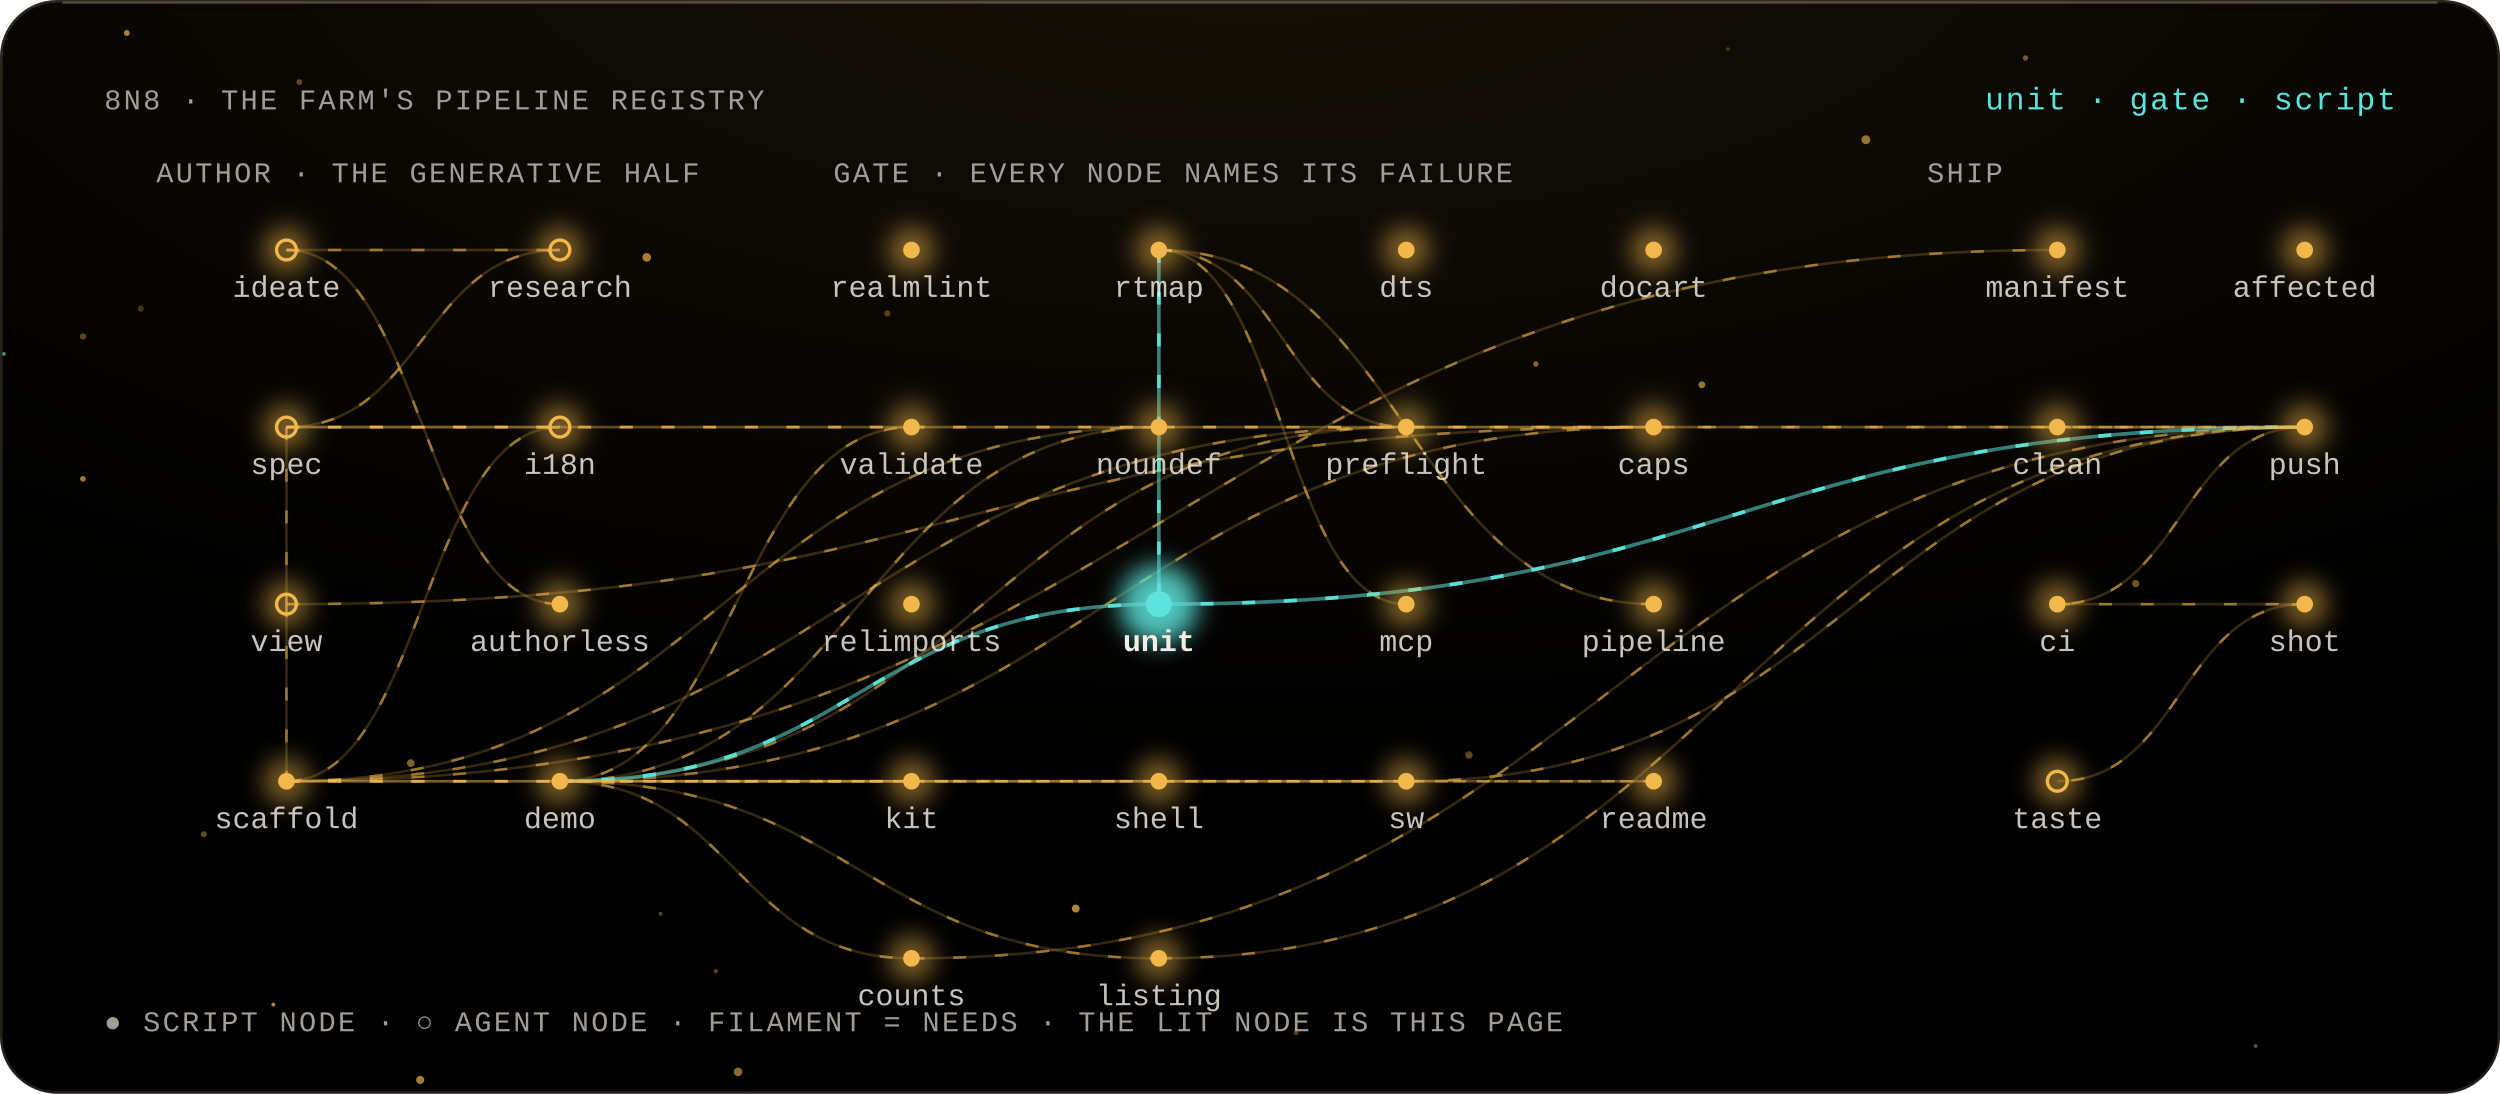
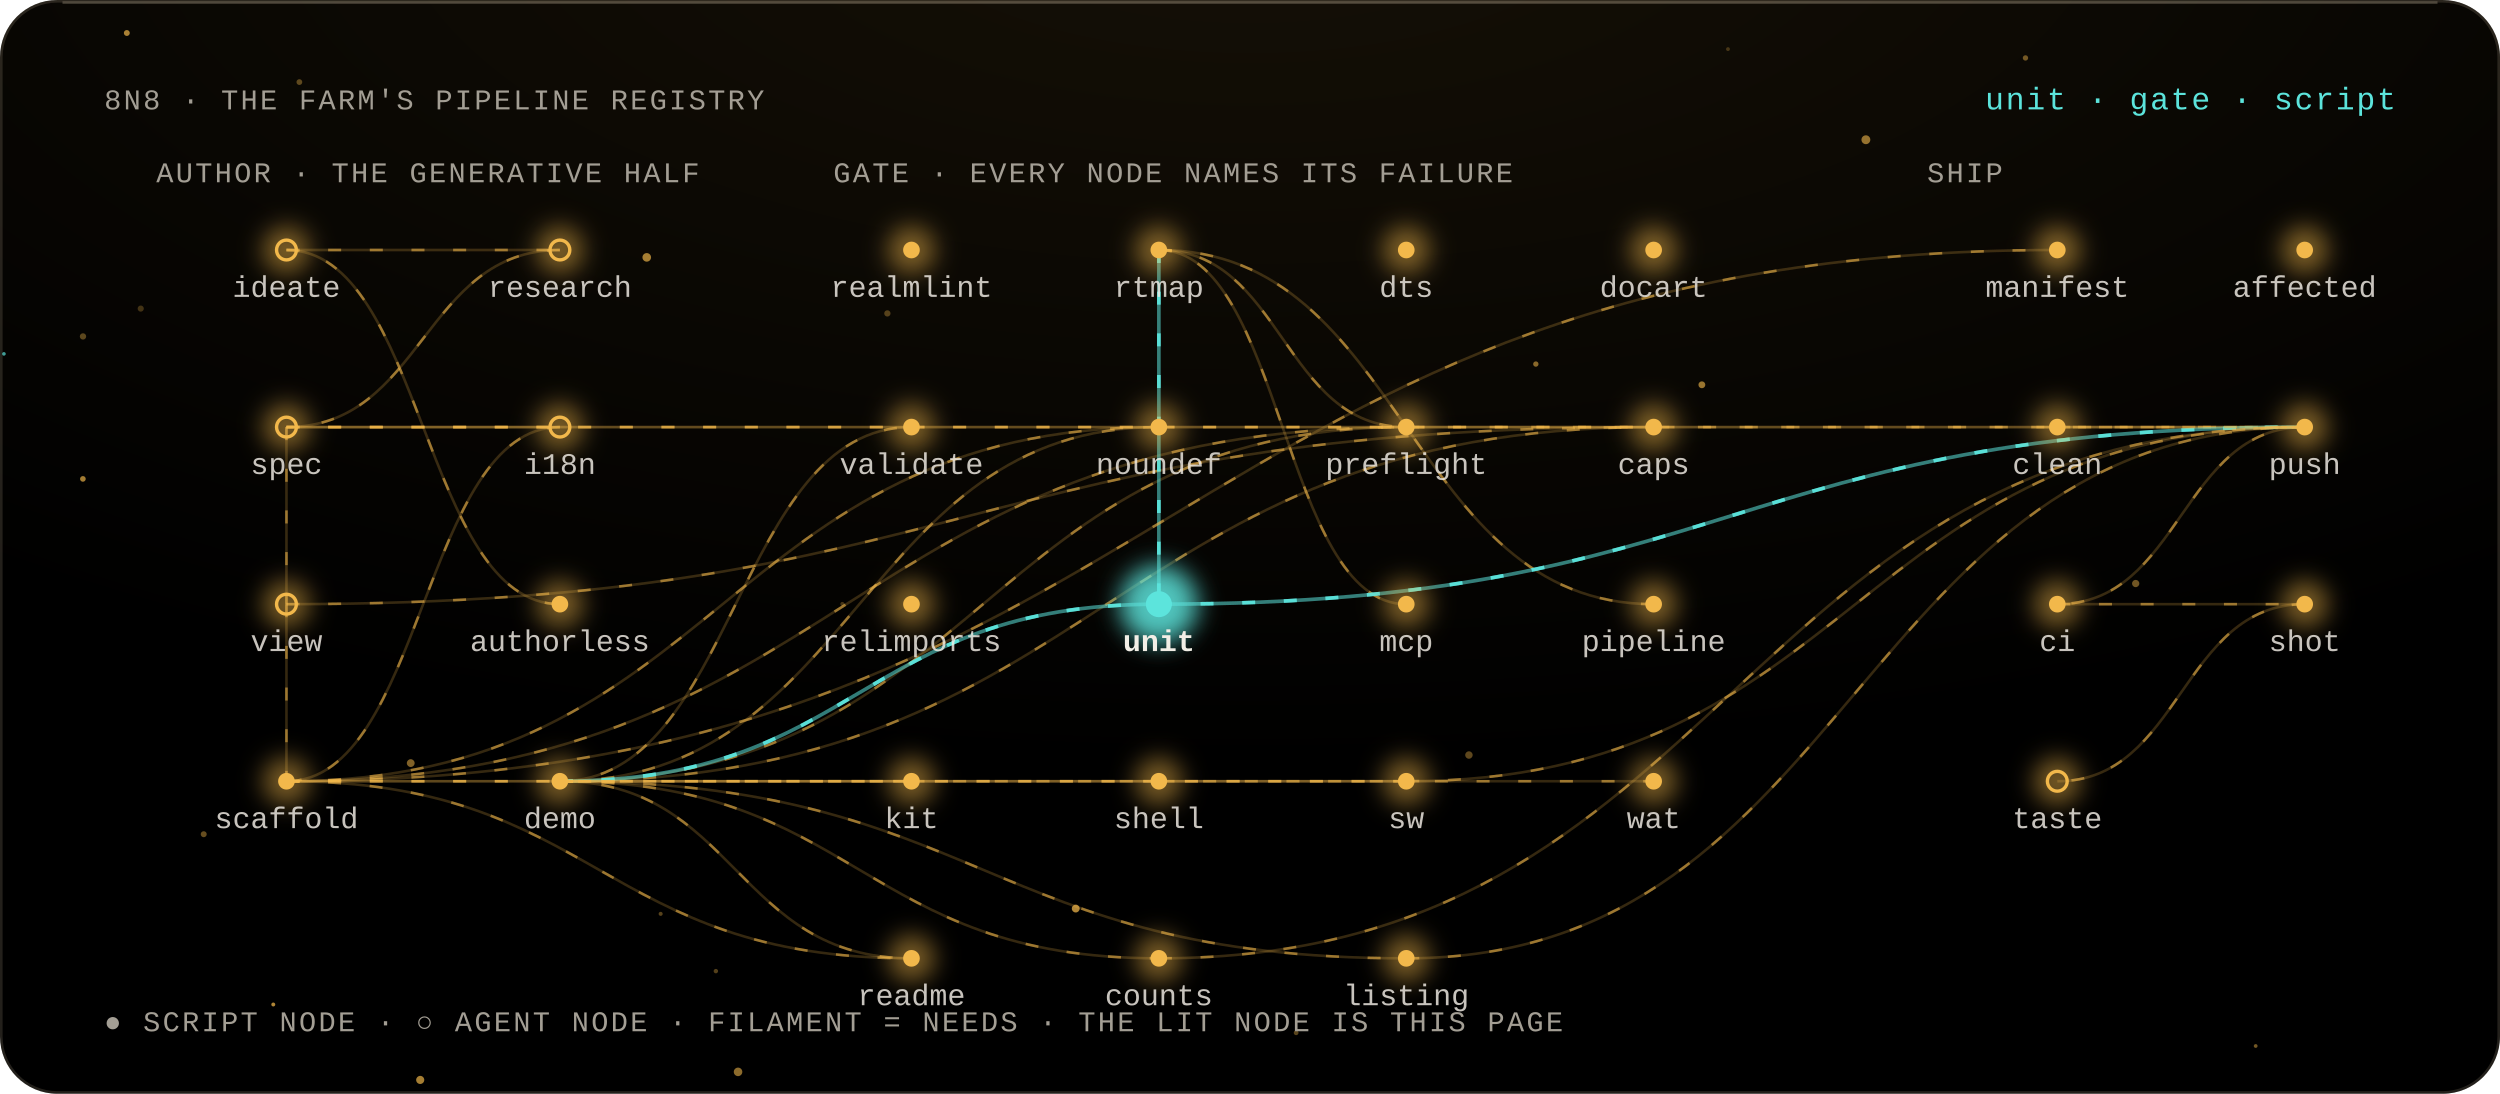
<svg xmlns="http://www.w3.org/2000/svg" viewBox="0 0 960 420" width="960" height="420" role="img" aria-labelledby="t">
  <style>
  text { font-family: 'Geist Mono', ui-monospace, 'Liberation Mono', Menlo, monospace; fill: #F2EEE6; }
  .m { fill: #A39E94; font-size: 11px; letter-spacing: .08em; }
  .l { font-size: 11.5px; }
  .h { font-size: 12px; fill: #5CE4DC; letter-spacing: .06em; }
  .flow { stroke-dasharray: 5 11; animation: flow 3s linear infinite; }
  @keyframes flow { to { stroke-dashoffset: -32; } }
  .breathe { animation: breathe 4.2s ease-in-out infinite; }
  @keyframes breathe { 50% { opacity: .38; } }
  .beat { animation: beat 2.6s ease-in-out infinite; transform-box: fill-box; transform-origin: center; }
  @keyframes beat { 50% { opacity: .55; transform: scale(1.35); } }
  .spin { transform-box: fill-box; transform-origin: center; animation: spin 48s linear infinite; }
  .spin-r { transform-box: fill-box; transform-origin: center; animation: spin 64s linear infinite reverse; }
  @keyframes spin { to { transform: rotate(360deg); } }
  @media (prefers-reduced-motion: reduce) { * { animation: none !important; } }
</style>
  <defs>
    <filter id="bloom" x="-80%" y="-80%" width="260%" height="260%">
      <feGaussianBlur stdDeviation="4.5" />
    </filter>
    <filter id="soft" x="-30%" y="-30%" width="160%" height="160%">
      <feGaussianBlur stdDeviation="1.4" />
    </filter>
    <radialGradient id="key" cx="50%" cy="-10%" r="80%">
      <stop offset="0" stop-color="#F2B84B" stop-opacity=".09" />
      <stop offset="1" stop-color="#F2B84B" stop-opacity="0" />
    </radialGradient>
    <linearGradient id="pair" x1="0" x2="1">
      <stop offset="0" stop-color="#F2B84B" />
      <stop offset="1" stop-color="#5CE4DC" />
    </linearGradient>
  </defs>
  <rect width="960" height="420" rx="22" fill="#000" />
  <rect width="960" height="420" rx="22" fill="url(#key)" />
  <rect x=".5" y=".5" width="959" height="419" rx="21.5" fill="none" stroke="rgba(255,232,196,.14)" />
  <path d="M 24 1 H 936" stroke="rgba(255,238,208,.22)" stroke-width="1" />
  <g>
    <circle cx="157.72" cy="293.03" r="1.5" fill="#F2B84B" opacity="0.53" class="breathe" style="animation-delay:-0.61s" />
    <circle cx="564.07" cy="289.93" r="1.43" fill="#F2B84B" opacity="0.39" class="breathe" style="animation-delay:-3.43s" />
    <circle cx="161.36" cy="414.69" r="1.56" fill="#F2B84B" opacity="0.68" class="breathe" style="animation-delay:-0.79s" />
    <circle cx="253.69" cy="350.92" r="0.78" fill="#F2B84B" opacity="0.36" class="breathe" style="animation-delay:-2.81s" />
    <circle cx="820.1" cy="224.07" r="1.4" fill="#F2B84B" opacity="0.46" class="breathe" style="animation-delay:-0.41s" />
    <circle cx="31.87" cy="129.19" r="1.22" fill="#F2B84B" opacity="0.37" class="breathe" style="animation-delay:-3.71s" />
    <circle cx="1.51" cy="135.89" r="0.7" fill="#5CE4DC" opacity="0.68" class="breathe" style="animation-delay:-3.96s" />
    <circle cx="31.83" cy="183.9" r="1.09" fill="#F2B84B" opacity="0.67" class="breathe" style="animation-delay:-0.23s" />
    <circle cx="589.76" cy="139.8" r="1.03" fill="#F2B84B" opacity="0.55" class="breathe" style="animation-delay:-1.15s" />
    <circle cx="54.04" cy="118.5" r="1.18" fill="#F2B84B" opacity="0.26" class="breathe" style="animation-delay:-2.82s" />
    <circle cx="104.94" cy="385.73" r="0.76" fill="#F2B84B" opacity="0.72" class="breathe" style="animation-delay:-2.71s" />
    <circle cx="78.23" cy="320.34" r="1.15" fill="#F2B84B" opacity="0.42" class="breathe" style="animation-delay:-3.5s" />
    <circle cx="663.54" cy="18.86" r="0.74" fill="#F2B84B" opacity="0.25" class="breathe" style="animation-delay:-1.21s" />
    <circle cx="48.7" cy="12.67" r="1.14" fill="#F2B84B" opacity="0.69" class="breathe" style="animation-delay:-4.16s" />
    <circle cx="283.41" cy="411.6" r="1.64" fill="#F2B84B" opacity="0.58" class="breathe" style="animation-delay:-0.84s" />
    <circle cx="248.35" cy="98.83" r="1.65" fill="#F2B84B" opacity="0.67" class="breathe" style="animation-delay:-2.05s" />
    <circle cx="323.46" cy="231.9" r="0.77" fill="#F2B84B" opacity="0.28" class="breathe" style="animation-delay:-2.87s" />
    <circle cx="497.71" cy="396.59" r="0.92" fill="#F2B84B" opacity="0.37" class="breathe" style="animation-delay:-3.9s" />
    <circle cx="777.78" cy="22.25" r="1.03" fill="#F2B84B" opacity="0.45" class="breathe" style="animation-delay:-2.96s" />
    <circle cx="866.18" cy="401.66" r="0.73" fill="#F2B84B" opacity="0.47" class="breathe" style="animation-delay:-3.21s" />
    <circle cx="716.5" cy="53.66" r="1.7" fill="#F2B84B" opacity="0.6" class="breathe" style="animation-delay:-3.55s" />
    <circle cx="413.08" cy="348.89" r="1.51" fill="#F2B84B" opacity="0.73" class="breathe" style="animation-delay:-0.24s" />
    <circle cx="653.52" cy="147.76" r="1.32" fill="#F2B84B" opacity="0.62" class="breathe" style="animation-delay:-3.6s" />
    <circle cx="114.96" cy="31.52" r="1.11" fill="#F2B84B" opacity="0.37" class="breathe" style="animation-delay:-3.74s" />
    <circle cx="340.75" cy="120.35" r="1.21" fill="#F2B84B" opacity="0.33" class="breathe" style="animation-delay:-2.22s" />
    <circle cx="274.89" cy="372.91" r="0.85" fill="#F2B84B" opacity="0.35" class="breathe" style="animation-delay:-0.23s" />
  </g>
  <text x="40" y="42" class="m" text-anchor="start">8N8 · THE FARM'S PIPELINE REGISTRY</text>
  <text x="920" y="42" class="h" text-anchor="end">unit · gate · script</text>
  <text x="60" y="70" class="m" text-anchor="start">AUTHOR · THE GENERATIVE HALF</text>
  <text x="320" y="70" class="m" text-anchor="start">GATE · EVERY NODE NAMES ITS FAILURE</text>
  <text x="740" y="70" class="m" text-anchor="start">SHIP</text>
  <path d="M 110 96 C 162.5 96, 162.5 96, 215 96" fill="none" stroke="#F2B84B" stroke-opacity="0.22" stroke-width="1" />
  <path d="M 110 96 C 162.5 96, 162.5 96, 215 96" fill="none" stroke="#F2B84B" stroke-opacity="0.55" stroke-width="1" class="flow" />
  <path d="M 215 96 C 162.5 96, 162.5 164, 110 164" fill="none" stroke="#F2B84B" stroke-opacity="0.22" stroke-width="1" />
  <path d="M 215 96 C 162.5 96, 162.5 164, 110 164" fill="none" stroke="#F2B84B" stroke-opacity="0.55" stroke-width="1" class="flow" />
  <path d="M 110 164 C 162.5 164, 162.5 164, 215 164" fill="none" stroke="#F2B84B" stroke-opacity="0.22" stroke-width="1" />
  <path d="M 110 164 C 162.5 164, 162.5 164, 215 164" fill="none" stroke="#F2B84B" stroke-opacity="0.55" stroke-width="1" class="flow" />
  <path d="M 110 164 C 110 164, 110 232, 110 232" fill="none" stroke="#F2B84B" stroke-opacity="0.22" stroke-width="1" />
  <path d="M 110 164 C 110 164, 110 232, 110 232" fill="none" stroke="#F2B84B" stroke-opacity="0.55" stroke-width="1" class="flow" />
  <path d="M 110 96 C 162.5 96, 162.5 232, 215 232" fill="none" stroke="#F2B84B" stroke-opacity="0.22" stroke-width="1" />
  <path d="M 110 96 C 162.5 96, 162.5 232, 215 232" fill="none" stroke="#F2B84B" stroke-opacity="0.55" stroke-width="1" class="flow" />
  <path d="M 110 232 C 110 232, 110 300, 110 300" fill="none" stroke="#F2B84B" stroke-opacity="0.22" stroke-width="1" />
  <path d="M 110 232 C 110 232, 110 300, 110 300" fill="none" stroke="#F2B84B" stroke-opacity="0.55" stroke-width="1" class="flow" />
  <path d="M 215 164 C 162.5 164, 162.5 300, 110 300" fill="none" stroke="#F2B84B" stroke-opacity="0.22" stroke-width="1" />
  <path d="M 215 164 C 162.5 164, 162.5 300, 110 300" fill="none" stroke="#F2B84B" stroke-opacity="0.55" stroke-width="1" class="flow" />
  <path d="M 110 164 C 230 164, 230 164, 350 164" fill="none" stroke="#F2B84B" stroke-opacity="0.22" stroke-width="1" />
  <path d="M 110 164 C 230 164, 230 164, 350 164" fill="none" stroke="#F2B84B" stroke-opacity="0.55" stroke-width="1" class="flow" />
  <path d="M 215 300 C 282.5 300, 282.5 164, 350 164" fill="none" stroke="#F2B84B" stroke-opacity="0.22" stroke-width="1" />
  <path d="M 215 300 C 282.5 300, 282.5 164, 350 164" fill="none" stroke="#F2B84B" stroke-opacity="0.55" stroke-width="1" class="flow" />
  <path d="M 110 300 C 277.5 300, 277.5 164, 445 164" fill="none" stroke="#F2B84B" stroke-opacity="0.22" stroke-width="1" />
  <path d="M 110 300 C 277.5 300, 277.5 164, 445 164" fill="none" stroke="#F2B84B" stroke-opacity="0.55" stroke-width="1" class="flow" />
  <path d="M 215 300 C 330 300, 330 164, 445 164" fill="none" stroke="#F2B84B" stroke-opacity="0.22" stroke-width="1" />
  <path d="M 215 300 C 330 300, 330 164, 445 164" fill="none" stroke="#F2B84B" stroke-opacity="0.55" stroke-width="1" class="flow" />
  <path d="M 110 300 C 325 300, 325 164, 540 164" fill="none" stroke="#F2B84B" stroke-opacity="0.22" stroke-width="1" />
  <path d="M 110 300 C 325 300, 325 164, 540 164" fill="none" stroke="#F2B84B" stroke-opacity="0.55" stroke-width="1" class="flow" />
  <path d="M 215 300 C 377.5 300, 377.5 164, 540 164" fill="none" stroke="#F2B84B" stroke-opacity="0.22" stroke-width="1" />
  <path d="M 215 300 C 377.5 300, 377.5 164, 540 164" fill="none" stroke="#F2B84B" stroke-opacity="0.55" stroke-width="1" class="flow" />
  <path d="M 445 96 C 492.5 96, 492.5 164, 540 164" fill="none" stroke="#F2B84B" stroke-opacity="0.22" stroke-width="1" />
  <path d="M 445 96 C 492.5 96, 492.5 164, 540 164" fill="none" stroke="#F2B84B" stroke-opacity="0.55" stroke-width="1" class="flow" />
  <path d="M 110 164 C 372.5 164, 372.5 164, 635 164" fill="none" stroke="#F2B84B" stroke-opacity="0.22" stroke-width="1" />
  <path d="M 110 164 C 372.5 164, 372.5 164, 635 164" fill="none" stroke="#F2B84B" stroke-opacity="0.55" stroke-width="1" class="flow" />
  <path d="M 110 232 C 372.5 232, 372.5 164, 635 164" fill="none" stroke="#F2B84B" stroke-opacity="0.22" stroke-width="1" />
  <path d="M 110 232 C 372.5 232, 372.5 164, 635 164" fill="none" stroke="#F2B84B" stroke-opacity="0.55" stroke-width="1" class="flow" />
  <path d="M 215 300 C 425 300, 425 164, 635 164" fill="none" stroke="#F2B84B" stroke-opacity="0.22" stroke-width="1" />
  <path d="M 215 300 C 425 300, 425 164, 635 164" fill="none" stroke="#F2B84B" stroke-opacity="0.55" stroke-width="1" class="flow" />
  <path d="M 215 300 C 330 300, 330 232, 445 232" fill="none" stroke="#5CE4DC" stroke-opacity="0.55" stroke-width="1.4" />
  <path d="M 215 300 C 330 300, 330 232, 445 232" fill="none" stroke="#5CE4DC" stroke-opacity="0.95" stroke-width="1.4" class="flow" />
  <path d="M 445 96 C 445 96, 445 232, 445 232" fill="none" stroke="#5CE4DC" stroke-opacity="0.55" stroke-width="1.4" />
  <path d="M 445 96 C 445 96, 445 232, 445 232" fill="none" stroke="#5CE4DC" stroke-opacity="0.95" stroke-width="1.4" class="flow" />
  <path d="M 445 96 C 492.5 96, 492.5 232, 540 232" fill="none" stroke="#F2B84B" stroke-opacity="0.22" stroke-width="1" />
  <path d="M 445 96 C 492.5 96, 492.5 232, 540 232" fill="none" stroke="#F2B84B" stroke-opacity="0.55" stroke-width="1" class="flow" />
  <path d="M 445 96 C 540 96, 540 232, 635 232" fill="none" stroke="#F2B84B" stroke-opacity="0.22" stroke-width="1" />
  <path d="M 445 96 C 540 96, 540 232, 635 232" fill="none" stroke="#F2B84B" stroke-opacity="0.55" stroke-width="1" class="flow" />
  <path d="M 110 300 C 230 300, 230 300, 350 300" fill="none" stroke="#F2B84B" stroke-opacity="0.22" stroke-width="1" />
  <path d="M 110 300 C 230 300, 230 300, 350 300" fill="none" stroke="#F2B84B" stroke-opacity="0.55" stroke-width="1" class="flow" />
  <path d="M 110 300 C 325 300, 325 300, 540 300" fill="none" stroke="#F2B84B" stroke-opacity="0.22" stroke-width="1" />
  <path d="M 110 300 C 325 300, 325 300, 540 300" fill="none" stroke="#F2B84B" stroke-opacity="0.55" stroke-width="1" class="flow" />
  <path d="M 215 300 C 377.5 300, 377.5 300, 540 300" fill="none" stroke="#F2B84B" stroke-opacity="0.22" stroke-width="1" />
  <path d="M 215 300 C 377.5 300, 377.5 300, 540 300" fill="none" stroke="#F2B84B" stroke-opacity="0.55" stroke-width="1" class="flow" />
-   <path d="M 110 300 C 372.5 300, 372.5 300, 635 300" fill="none" stroke="#F2B84B" stroke-opacity="0.22" stroke-width="1" />
-   <path d="M 110 300 C 372.5 300, 372.5 300, 635 300" fill="none" stroke="#F2B84B" stroke-opacity="0.55" stroke-width="1" class="flow" />
  <path d="M 215 300 C 425 300, 425 300, 635 300" fill="none" stroke="#F2B84B" stroke-opacity="0.22" stroke-width="1" />
  <path d="M 215 300 C 425 300, 425 300, 635 300" fill="none" stroke="#F2B84B" stroke-opacity="0.55" stroke-width="1" class="flow" />
+   <path d="M 110 300 C 230 300, 230 368, 350 368" fill="none" stroke="#F2B84B" stroke-opacity="0.22" stroke-width="1" />
+   <path d="M 110 300 C 230 300, 230 368, 350 368" fill="none" stroke="#F2B84B" stroke-opacity="0.55" stroke-width="1" class="flow" />
  <path d="M 215 300 C 282.5 300, 282.5 368, 350 368" fill="none" stroke="#F2B84B" stroke-opacity="0.22" stroke-width="1" />
  <path d="M 215 300 C 282.5 300, 282.5 368, 350 368" fill="none" stroke="#F2B84B" stroke-opacity="0.55" stroke-width="1" class="flow" />
  <path d="M 215 300 C 330 300, 330 368, 445 368" fill="none" stroke="#F2B84B" stroke-opacity="0.22" stroke-width="1" />
  <path d="M 215 300 C 330 300, 330 368, 445 368" fill="none" stroke="#F2B84B" stroke-opacity="0.55" stroke-width="1" class="flow" />
+   <path d="M 215 300 C 377.5 300, 377.5 368, 540 368" fill="none" stroke="#F2B84B" stroke-opacity="0.22" stroke-width="1" />
+   <path d="M 215 300 C 377.5 300, 377.5 368, 540 368" fill="none" stroke="#F2B84B" stroke-opacity="0.55" stroke-width="1" class="flow" />
  <path d="M 110 300 C 450 300, 450 96, 790 96" fill="none" stroke="#F2B84B" stroke-opacity="0.22" stroke-width="1" />
  <path d="M 110 300 C 450 300, 450 96, 790 96" fill="none" stroke="#F2B84B" stroke-opacity="0.55" stroke-width="1" class="flow" />
  <path d="M 350 164 C 617.5 164, 617.5 164, 885 164" fill="none" stroke="#F2B84B" stroke-opacity="0.22" stroke-width="1" />
  <path d="M 350 164 C 617.5 164, 617.5 164, 885 164" fill="none" stroke="#F2B84B" stroke-opacity="0.55" stroke-width="1" class="flow" />
  <path d="M 540 164 C 712.5 164, 712.5 164, 885 164" fill="none" stroke="#F2B84B" stroke-opacity="0.22" stroke-width="1" />
  <path d="M 540 164 C 712.5 164, 712.5 164, 885 164" fill="none" stroke="#F2B84B" stroke-opacity="0.55" stroke-width="1" class="flow" />
  <path d="M 445 232 C 665 232, 665 164, 885 164" fill="none" stroke="#5CE4DC" stroke-opacity="0.55" stroke-width="1.4" />
  <path d="M 445 232 C 665 232, 665 164, 885 164" fill="none" stroke="#5CE4DC" stroke-opacity="0.95" stroke-width="1.4" class="flow" />
  <path d="M 540 300 C 712.5 300, 712.5 164, 885 164" fill="none" stroke="#F2B84B" stroke-opacity="0.22" stroke-width="1" />
  <path d="M 540 300 C 712.5 300, 712.5 164, 885 164" fill="none" stroke="#F2B84B" stroke-opacity="0.55" stroke-width="1" class="flow" />
-   <path d="M 350 368 C 617.5 368, 617.5 164, 885 164" fill="none" stroke="#F2B84B" stroke-opacity="0.22" stroke-width="1" />
-   <path d="M 350 368 C 617.5 368, 617.5 164, 885 164" fill="none" stroke="#F2B84B" stroke-opacity="0.55" stroke-width="1" class="flow" />
  <path d="M 445 368 C 665 368, 665 164, 885 164" fill="none" stroke="#F2B84B" stroke-opacity="0.22" stroke-width="1" />
  <path d="M 445 368 C 665 368, 665 164, 885 164" fill="none" stroke="#F2B84B" stroke-opacity="0.55" stroke-width="1" class="flow" />
+   <path d="M 540 368 C 712.5 368, 712.5 164, 885 164" fill="none" stroke="#F2B84B" stroke-opacity="0.22" stroke-width="1" />
+   <path d="M 540 368 C 712.5 368, 712.5 164, 885 164" fill="none" stroke="#F2B84B" stroke-opacity="0.55" stroke-width="1" class="flow" />
  <path d="M 790 164 C 837.5 164, 837.5 164, 885 164" fill="none" stroke="#F2B84B" stroke-opacity="0.22" stroke-width="1" />
  <path d="M 790 164 C 837.5 164, 837.5 164, 885 164" fill="none" stroke="#F2B84B" stroke-opacity="0.55" stroke-width="1" class="flow" />
  <path d="M 885 164 C 837.5 164, 837.5 232, 790 232" fill="none" stroke="#F2B84B" stroke-opacity="0.22" stroke-width="1" />
  <path d="M 885 164 C 837.5 164, 837.5 232, 790 232" fill="none" stroke="#F2B84B" stroke-opacity="0.55" stroke-width="1" class="flow" />
  <path d="M 790 232 C 837.5 232, 837.5 232, 885 232" fill="none" stroke="#F2B84B" stroke-opacity="0.22" stroke-width="1" />
  <path d="M 790 232 C 837.5 232, 837.5 232, 885 232" fill="none" stroke="#F2B84B" stroke-opacity="0.55" stroke-width="1" class="flow" />
  <path d="M 885 232 C 837.5 232, 837.5 300, 790 300" fill="none" stroke="#F2B84B" stroke-opacity="0.22" stroke-width="1" />
  <path d="M 885 232 C 837.5 232, 837.5 300, 790 300" fill="none" stroke="#F2B84B" stroke-opacity="0.55" stroke-width="1" class="flow" />
  <g>
    <circle cx="110" cy="96" r="9" fill="#F2B84B" opacity="0.5" filter="url(#bloom)" class="breathe" style="animation-delay:-2.18s" />
    <circle cx="110" cy="96" r="3.8" fill="none" stroke="#F2B84B" stroke-width="1.3" />
  </g>
  <text x="110" y="114" class="l" text-anchor="middle" fill="#F2EEE6" fill-opacity=".82">ideate</text>
  <g>
    <circle cx="215" cy="96" r="9" fill="#F2B84B" opacity="0.5" filter="url(#bloom)" class="breathe" style="animation-delay:-2.9s" />
    <circle cx="215" cy="96" r="3.8" fill="none" stroke="#F2B84B" stroke-width="1.3" />
  </g>
  <text x="215" y="114" class="l" text-anchor="middle" fill="#F2EEE6" fill-opacity=".82">research</text>
  <g>
    <circle cx="110" cy="164" r="9" fill="#F2B84B" opacity="0.5" filter="url(#bloom)" class="breathe" style="animation-delay:-0.66s" />
    <circle cx="110" cy="164" r="3.8" fill="none" stroke="#F2B84B" stroke-width="1.3" />
  </g>
  <text x="110" y="182" class="l" text-anchor="middle" fill="#F2EEE6" fill-opacity=".82">spec</text>
  <g>
    <circle cx="215" cy="164" r="9" fill="#F2B84B" opacity="0.5" filter="url(#bloom)" class="breathe" style="animation-delay:-2.79s" />
    <circle cx="215" cy="164" r="3.8" fill="none" stroke="#F2B84B" stroke-width="1.3" />
  </g>
  <text x="215" y="182" class="l" text-anchor="middle" fill="#F2EEE6" fill-opacity=".82">i18n</text>
  <g>
    <circle cx="110" cy="232" r="9" fill="#F2B84B" opacity="0.5" filter="url(#bloom)" class="breathe" style="animation-delay:-2.23s" />
    <circle cx="110" cy="232" r="3.8" fill="none" stroke="#F2B84B" stroke-width="1.3" />
  </g>
  <text x="110" y="250" class="l" text-anchor="middle" fill="#F2EEE6" fill-opacity=".82">view</text>
  <g>
    <circle cx="215" cy="232" r="9" fill="#F2B84B" opacity="0.5" filter="url(#bloom)" class="breathe" style="animation-delay:-0.58s" />
    <circle cx="215" cy="232" r="3.2" fill="#F2B84B" />
  </g>
  <text x="215" y="250" class="l" text-anchor="middle" fill="#F2EEE6" fill-opacity=".82">authorless</text>
  <g>
    <circle cx="110" cy="300" r="9" fill="#F2B84B" opacity="0.5" filter="url(#bloom)" class="breathe" style="animation-delay:-3.39s" />
    <circle cx="110" cy="300" r="3.2" fill="#F2B84B" />
  </g>
  <text x="110" y="318" class="l" text-anchor="middle" fill="#F2EEE6" fill-opacity=".82">scaffold</text>
  <g>
    <circle cx="215" cy="300" r="9" fill="#F2B84B" opacity="0.5" filter="url(#bloom)" class="breathe" style="animation-delay:-2.66s" />
    <circle cx="215" cy="300" r="3.2" fill="#F2B84B" />
  </g>
  <text x="215" y="318" class="l" text-anchor="middle" fill="#F2EEE6" fill-opacity=".82">demo</text>
  <g>
    <circle cx="350" cy="96" r="9" fill="#F2B84B" opacity="0.5" filter="url(#bloom)" class="breathe" style="animation-delay:-2.35s" />
    <circle cx="350" cy="96" r="3.2" fill="#F2B84B" />
  </g>
  <text x="350" y="114" class="l" text-anchor="middle" fill="#F2EEE6" fill-opacity=".82">realmlint</text>
  <g>
    <circle cx="445" cy="96" r="9" fill="#F2B84B" opacity="0.5" filter="url(#bloom)" class="breathe" style="animation-delay:-2.76s" />
    <circle cx="445" cy="96" r="3.2" fill="#F2B84B" />
  </g>
  <text x="445" y="114" class="l" text-anchor="middle" fill="#F2EEE6" fill-opacity=".82">rtmap</text>
  <g>
    <circle cx="540" cy="96" r="9" fill="#F2B84B" opacity="0.5" filter="url(#bloom)" class="breathe" style="animation-delay:-1.15s" />
    <circle cx="540" cy="96" r="3.2" fill="#F2B84B" />
  </g>
  <text x="540" y="114" class="l" text-anchor="middle" fill="#F2EEE6" fill-opacity=".82">dts</text>
  <g>
    <circle cx="635" cy="96" r="9" fill="#F2B84B" opacity="0.5" filter="url(#bloom)" class="breathe" style="animation-delay:-3.27s" />
    <circle cx="635" cy="96" r="3.2" fill="#F2B84B" />
  </g>
  <text x="635" y="114" class="l" text-anchor="middle" fill="#F2EEE6" fill-opacity=".82">docart</text>
  <g>
    <circle cx="350" cy="164" r="9" fill="#F2B84B" opacity="0.5" filter="url(#bloom)" class="breathe" style="animation-delay:-2.32s" />
    <circle cx="350" cy="164" r="3.2" fill="#F2B84B" />
  </g>
  <text x="350" y="182" class="l" text-anchor="middle" fill="#F2EEE6" fill-opacity=".82">validate</text>
  <g>
    <circle cx="445" cy="164" r="9" fill="#F2B84B" opacity="0.5" filter="url(#bloom)" class="breathe" style="animation-delay:-3.12s" />
    <circle cx="445" cy="164" r="3.2" fill="#F2B84B" />
  </g>
  <text x="445" y="182" class="l" text-anchor="middle" fill="#F2EEE6" fill-opacity=".82">noundef</text>
  <g>
    <circle cx="540" cy="164" r="9" fill="#F2B84B" opacity="0.5" filter="url(#bloom)" class="breathe" style="animation-delay:-0.67s" />
    <circle cx="540" cy="164" r="3.2" fill="#F2B84B" />
  </g>
  <text x="540" y="182" class="l" text-anchor="middle" fill="#F2EEE6" fill-opacity=".82">preflight</text>
  <g>
    <circle cx="635" cy="164" r="9" fill="#F2B84B" opacity="0.5" filter="url(#bloom)" class="breathe" style="animation-delay:-3.95s" />
    <circle cx="635" cy="164" r="3.2" fill="#F2B84B" />
  </g>
  <text x="635" y="182" class="l" text-anchor="middle" fill="#F2EEE6" fill-opacity=".82">caps</text>
  <g>
    <circle cx="350" cy="232" r="9" fill="#F2B84B" opacity="0.5" filter="url(#bloom)" class="breathe" style="animation-delay:-3.45s" />
    <circle cx="350" cy="232" r="3.2" fill="#F2B84B" />
  </g>
  <text x="350" y="250" class="l" text-anchor="middle" fill="#F2EEE6" fill-opacity=".82">relimports</text>
  <g>
    <circle cx="445" cy="232" r="15" fill="#5CE4DC" opacity="0.85" filter="url(#bloom)" class="beat" style="animation-delay:-0.75s" />
    <circle cx="445" cy="232" r="5" fill="#5CE4DC" />
  </g>
  <text x="445" y="250" class="l" text-anchor="middle" fill="#5CE4DC" font-weight="700">unit</text>
  <g>
    <circle cx="540" cy="232" r="9" fill="#F2B84B" opacity="0.5" filter="url(#bloom)" class="breathe" style="animation-delay:-3.01s" />
    <circle cx="540" cy="232" r="3.2" fill="#F2B84B" />
  </g>
  <text x="540" y="250" class="l" text-anchor="middle" fill="#F2EEE6" fill-opacity=".82">mcp</text>
  <g>
    <circle cx="635" cy="232" r="9" fill="#F2B84B" opacity="0.5" filter="url(#bloom)" class="breathe" style="animation-delay:-0.27s" />
    <circle cx="635" cy="232" r="3.2" fill="#F2B84B" />
  </g>
  <text x="635" y="250" class="l" text-anchor="middle" fill="#F2EEE6" fill-opacity=".82">pipeline</text>
  <g>
    <circle cx="350" cy="300" r="9" fill="#F2B84B" opacity="0.5" filter="url(#bloom)" class="breathe" style="animation-delay:-1.06s" />
    <circle cx="350" cy="300" r="3.2" fill="#F2B84B" />
  </g>
  <text x="350" y="318" class="l" text-anchor="middle" fill="#F2EEE6" fill-opacity=".82">kit</text>
  <g>
    <circle cx="445" cy="300" r="9" fill="#F2B84B" opacity="0.5" filter="url(#bloom)" class="breathe" style="animation-delay:-3.34s" />
    <circle cx="445" cy="300" r="3.2" fill="#F2B84B" />
  </g>
  <text x="445" y="318" class="l" text-anchor="middle" fill="#F2EEE6" fill-opacity=".82">shell</text>
  <g>
    <circle cx="540" cy="300" r="9" fill="#F2B84B" opacity="0.5" filter="url(#bloom)" class="breathe" style="animation-delay:-0.87s" />
    <circle cx="540" cy="300" r="3.2" fill="#F2B84B" />
  </g>
  <text x="540" y="318" class="l" text-anchor="middle" fill="#F2EEE6" fill-opacity=".82">sw</text>
  <g>
    <circle cx="635" cy="300" r="9" fill="#F2B84B" opacity="0.5" filter="url(#bloom)" class="breathe" style="animation-delay:-2.68s" />
    <circle cx="635" cy="300" r="3.2" fill="#F2B84B" />
  </g>
-   <text x="635" y="318" class="l" text-anchor="middle" fill="#F2EEE6" fill-opacity=".82">readme</text>
+   <text x="635" y="318" class="l" text-anchor="middle" fill="#F2EEE6" fill-opacity=".82">wat</text>
  <g>
    <circle cx="350" cy="368" r="9" fill="#F2B84B" opacity="0.5" filter="url(#bloom)" class="breathe" style="animation-delay:-3.96s" />
    <circle cx="350" cy="368" r="3.2" fill="#F2B84B" />
  </g>
-   <text x="350" y="386" class="l" text-anchor="middle" fill="#F2EEE6" fill-opacity=".82">counts</text>
+   <text x="350" y="386" class="l" text-anchor="middle" fill="#F2EEE6" fill-opacity=".82">readme</text>
  <g>
    <circle cx="445" cy="368" r="9" fill="#F2B84B" opacity="0.5" filter="url(#bloom)" class="breathe" style="animation-delay:-2.55s" />
    <circle cx="445" cy="368" r="3.2" fill="#F2B84B" />
  </g>
-   <text x="445" y="386" class="l" text-anchor="middle" fill="#F2EEE6" fill-opacity=".82">listing</text>
-   <g>
-     <circle cx="790" cy="96" r="9" fill="#F2B84B" opacity="0.5" filter="url(#bloom)" class="breathe" style="animation-delay:-3.42s" />
+   <text x="445" y="386" class="l" text-anchor="middle" fill="#F2EEE6" fill-opacity=".82">counts</text>
+   <g>
+     <circle cx="540" cy="368" r="9" fill="#F2B84B" opacity="0.5" filter="url(#bloom)" class="breathe" style="animation-delay:-3.42s" />
+     <circle cx="540" cy="368" r="3.2" fill="#F2B84B" />
+   </g>
+   <text x="540" y="386" class="l" text-anchor="middle" fill="#F2EEE6" fill-opacity=".82">listing</text>
+   <g>
+     <circle cx="790" cy="96" r="9" fill="#F2B84B" opacity="0.5" filter="url(#bloom)" class="breathe" style="animation-delay:-2.13s" />
    <circle cx="790" cy="96" r="3.2" fill="#F2B84B" />
  </g>
  <text x="790" y="114" class="l" text-anchor="middle" fill="#F2EEE6" fill-opacity=".82">manifest</text>
  <g>
-     <circle cx="885" cy="96" r="9" fill="#F2B84B" opacity="0.5" filter="url(#bloom)" class="breathe" style="animation-delay:-2.13s" />
+     <circle cx="885" cy="96" r="9" fill="#F2B84B" opacity="0.5" filter="url(#bloom)" class="breathe" style="animation-delay:-1.71s" />
    <circle cx="885" cy="96" r="3.2" fill="#F2B84B" />
  </g>
  <text x="885" y="114" class="l" text-anchor="middle" fill="#F2EEE6" fill-opacity=".82">affected</text>
  <g>
-     <circle cx="790" cy="164" r="9" fill="#F2B84B" opacity="0.5" filter="url(#bloom)" class="breathe" style="animation-delay:-1.71s" />
+     <circle cx="790" cy="164" r="9" fill="#F2B84B" opacity="0.5" filter="url(#bloom)" class="breathe" style="animation-delay:-0.39s" />
    <circle cx="790" cy="164" r="3.2" fill="#F2B84B" />
  </g>
  <text x="790" y="182" class="l" text-anchor="middle" fill="#F2EEE6" fill-opacity=".82">clean</text>
  <g>
-     <circle cx="885" cy="164" r="9" fill="#F2B84B" opacity="0.5" filter="url(#bloom)" class="breathe" style="animation-delay:-0.39s" />
+     <circle cx="885" cy="164" r="9" fill="#F2B84B" opacity="0.5" filter="url(#bloom)" class="breathe" style="animation-delay:-2.99s" />
    <circle cx="885" cy="164" r="3.2" fill="#F2B84B" />
  </g>
  <text x="885" y="182" class="l" text-anchor="middle" fill="#F2EEE6" fill-opacity=".82">push</text>
  <g>
-     <circle cx="790" cy="232" r="9" fill="#F2B84B" opacity="0.5" filter="url(#bloom)" class="breathe" style="animation-delay:-2.99s" />
+     <circle cx="790" cy="232" r="9" fill="#F2B84B" opacity="0.5" filter="url(#bloom)" class="breathe" style="animation-delay:-1.87s" />
    <circle cx="790" cy="232" r="3.2" fill="#F2B84B" />
  </g>
  <text x="790" y="250" class="l" text-anchor="middle" fill="#F2EEE6" fill-opacity=".82">ci</text>
  <g>
-     <circle cx="885" cy="232" r="9" fill="#F2B84B" opacity="0.5" filter="url(#bloom)" class="breathe" style="animation-delay:-1.87s" />
+     <circle cx="885" cy="232" r="9" fill="#F2B84B" opacity="0.5" filter="url(#bloom)" class="breathe" style="animation-delay:-0.13s" />
    <circle cx="885" cy="232" r="3.2" fill="#F2B84B" />
  </g>
  <text x="885" y="250" class="l" text-anchor="middle" fill="#F2EEE6" fill-opacity=".82">shot</text>
  <g>
-     <circle cx="790" cy="300" r="9" fill="#F2B84B" opacity="0.5" filter="url(#bloom)" class="breathe" style="animation-delay:-0.13s" />
+     <circle cx="790" cy="300" r="9" fill="#F2B84B" opacity="0.5" filter="url(#bloom)" class="breathe" style="animation-delay:-1.23s" />
    <circle cx="790" cy="300" r="3.8" fill="none" stroke="#F2B84B" stroke-width="1.3" />
  </g>
  <text x="790" y="318" class="l" text-anchor="middle" fill="#F2EEE6" fill-opacity=".82">taste</text>
  <text x="40" y="396" class="m" text-anchor="start">● SCRIPT NODE  ·  ○ AGENT NODE  ·  FILAMENT = NEEDS  ·  THE LIT NODE IS THIS PAGE</text>
</svg>
